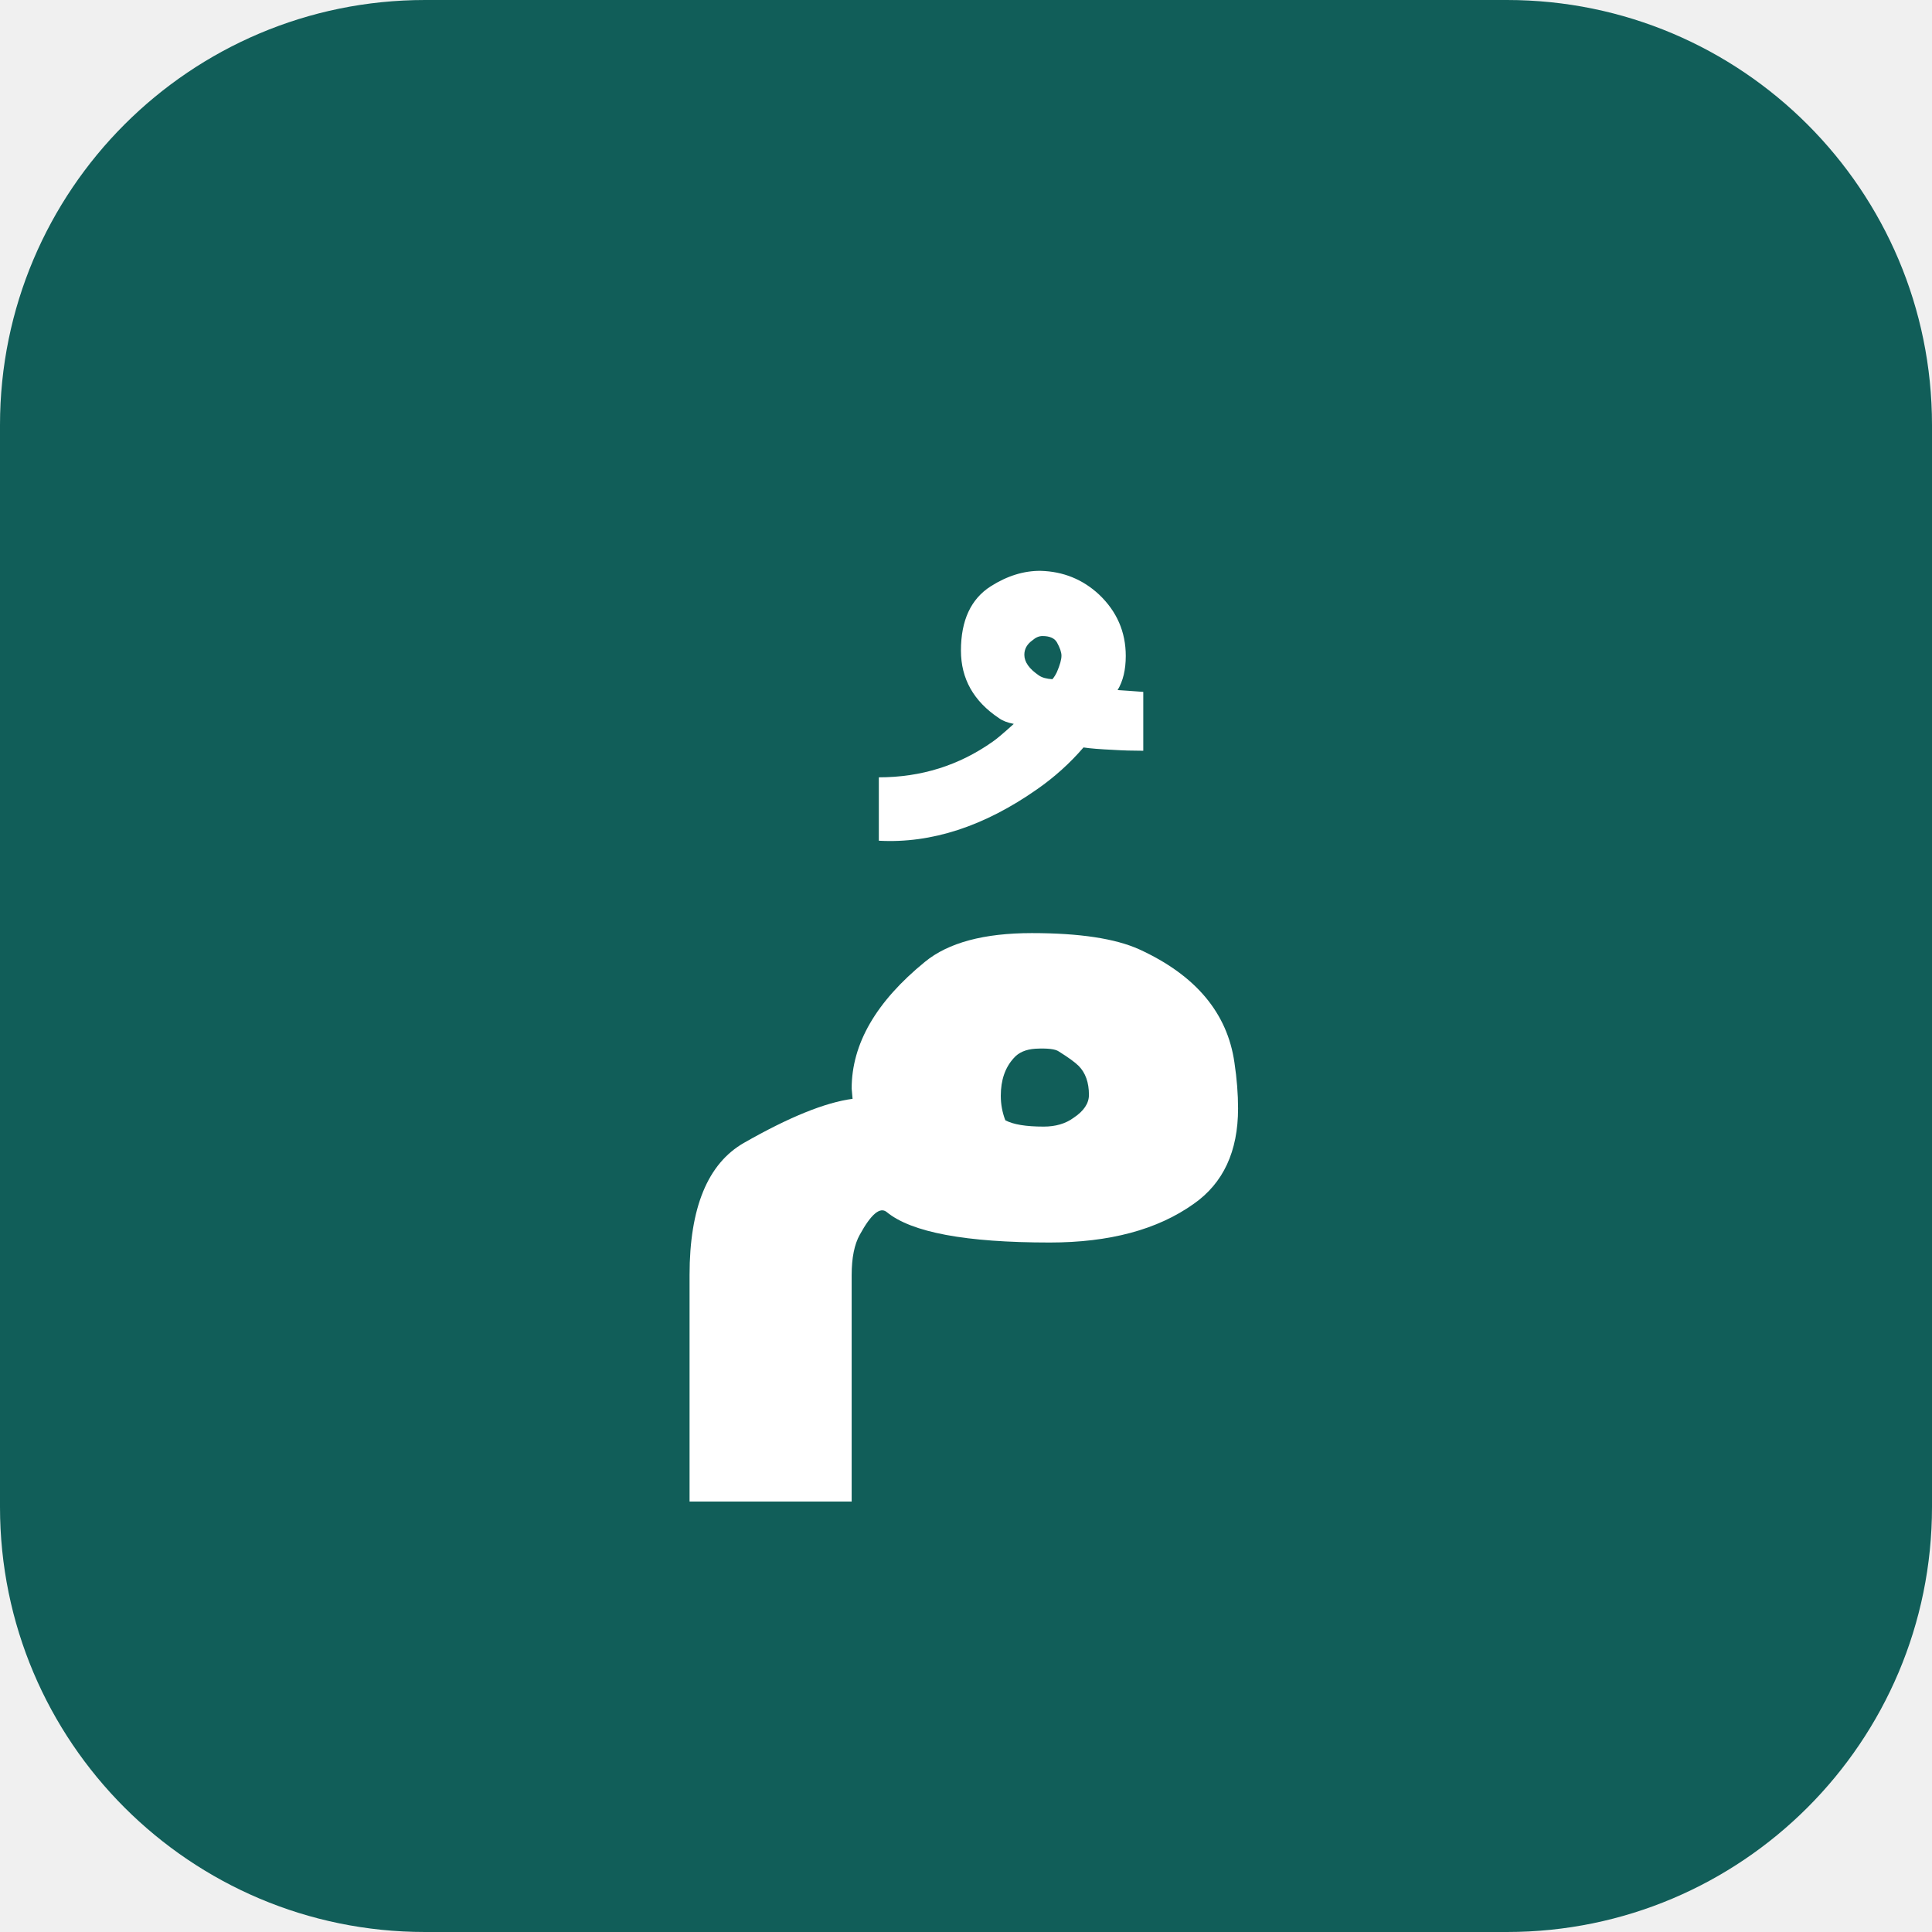
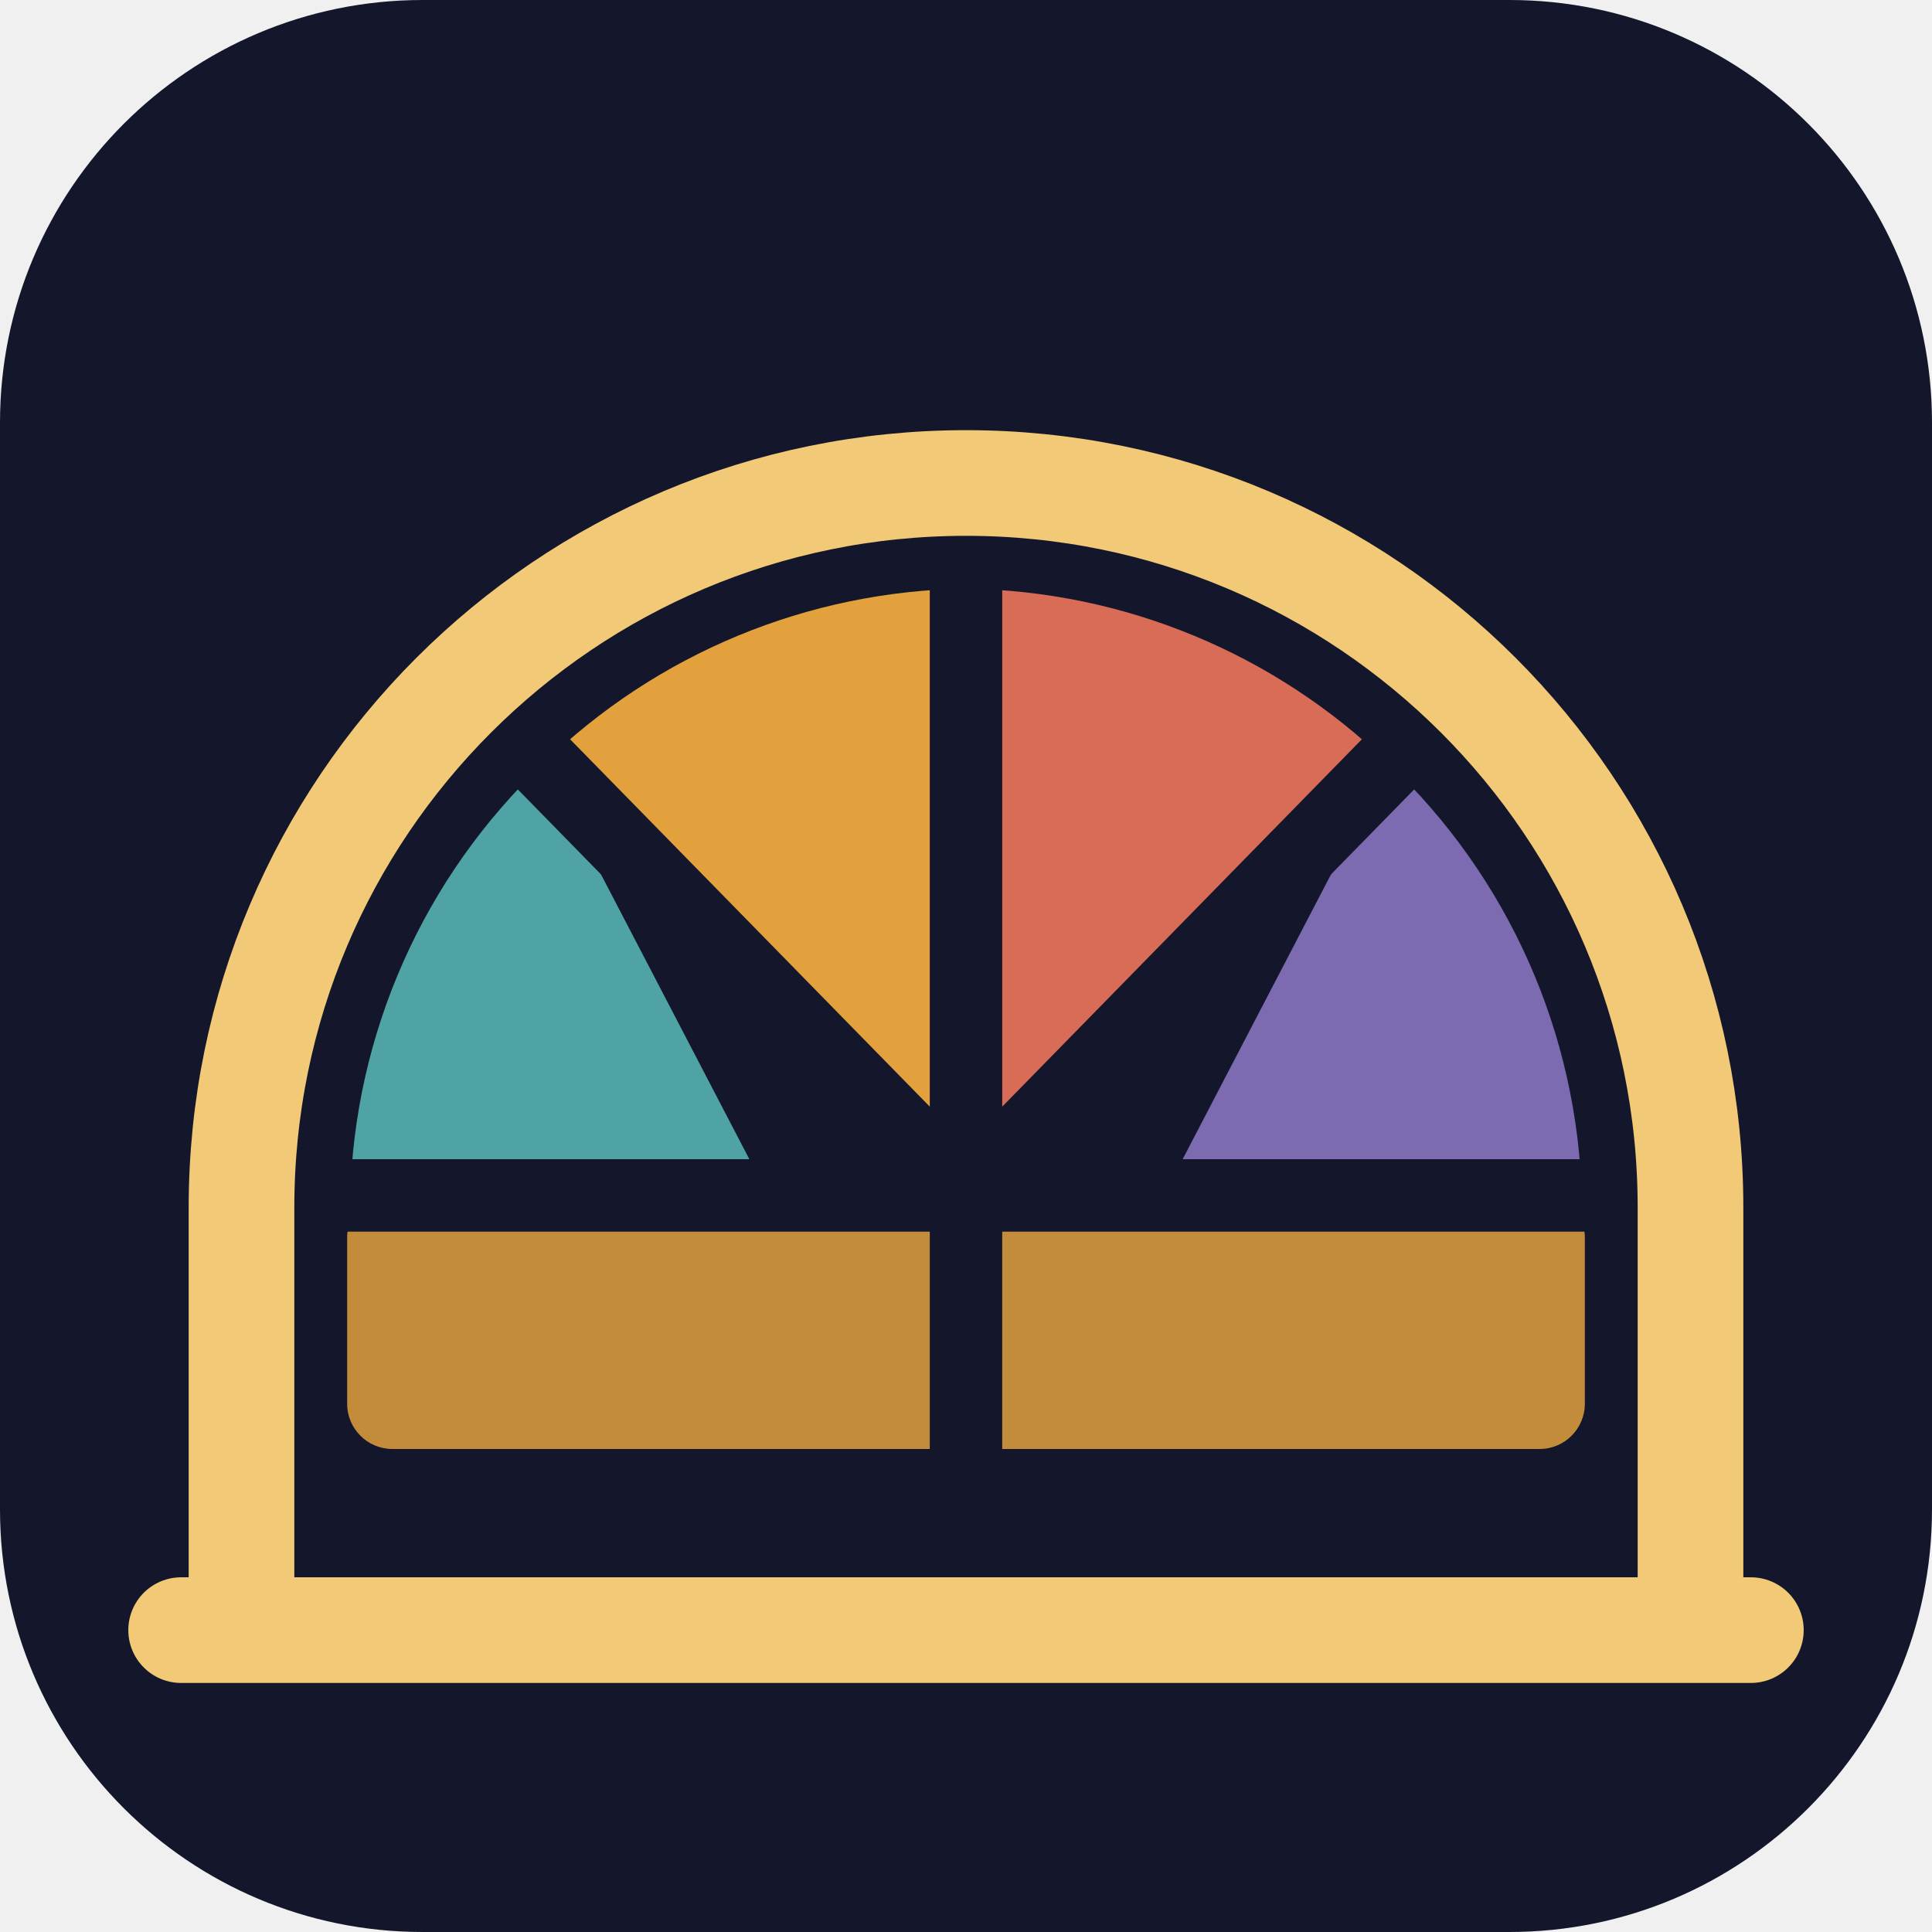
- <svg xmlns="http://www.w3.org/2000/svg" viewBox="0 0 100 100">
-   <rect width="100" height="100" rx="22" fill="#115e59" />
-   <text x="50" y="66" font-size="48" text-anchor="middle" fill="#fff" font-family="Tahoma, sans-serif" font-weight="bold">مُ</text>
+ <svg xmlns="http://www.w3.org/2000/svg" viewBox="0 0 64 64">
+   <rect width="64" height="64" rx="14" fill="#14172b" />
+   <g transform="translate(0,2)">
+     <path d="M32 17.5 a20.5 20.5 0 0 0 -14 5.8 L32 37.5 Z" fill="#E2A13D" />
+     <path d="M32 17.5 a20.5 20.5 0 0 1 14 5.8 L32 37.5 Z" fill="#D96C57" />
+     <path d="M18 23.3 a20.5 20.5 0 0 0 -6.4 14.4 h13.9 Z" fill="#4FA3A5" />
+     <path d="M46 23.3 a20.5 20.5 0 0 1 6.4 14.4 H38.5 Z" fill="#7C6BB0" />
+     <rect x="11.5" y="37.5" width="41" height="8.5" rx="1.5" fill="#E2A13D" opacity="0.85" />
+     <path d="M32 17.5 V46 M18 23.3 L32 37.6 M46 23.3 L32 37.6 M11.5 37.6 H52.5" stroke="#14172b" stroke-width="2.4" stroke-linecap="round" />
+     <path d="M8 52 V38 a24 24 0 0 1 48 0 V52 M6 52 H58" stroke="#f2c977" stroke-width="3.5" stroke-linecap="round" fill="none" />
+   </g>
</svg>
